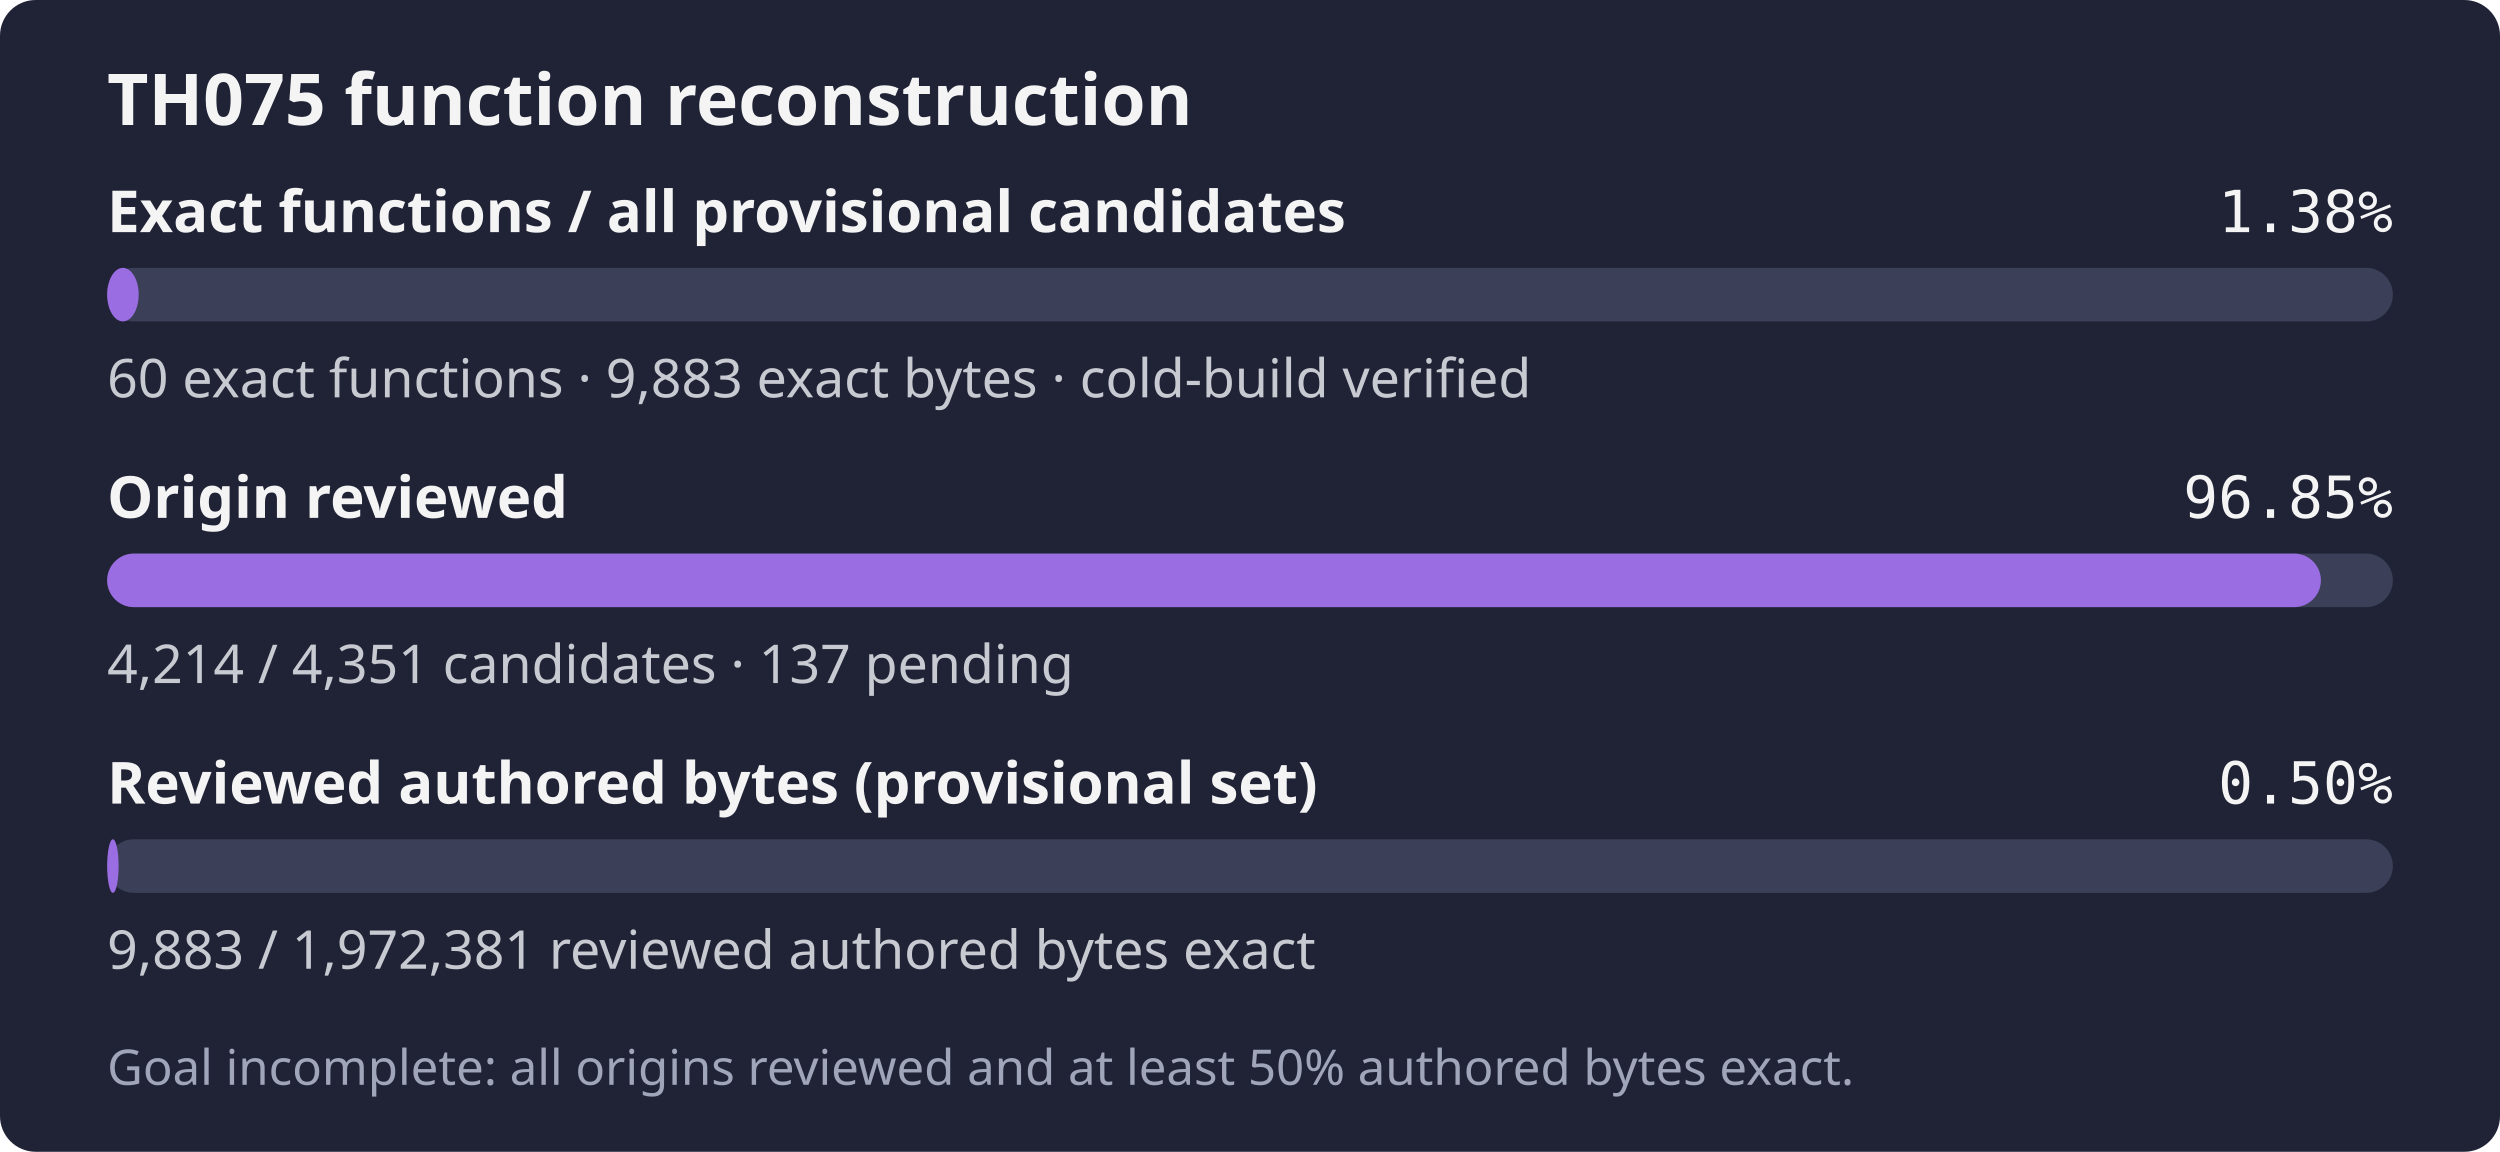
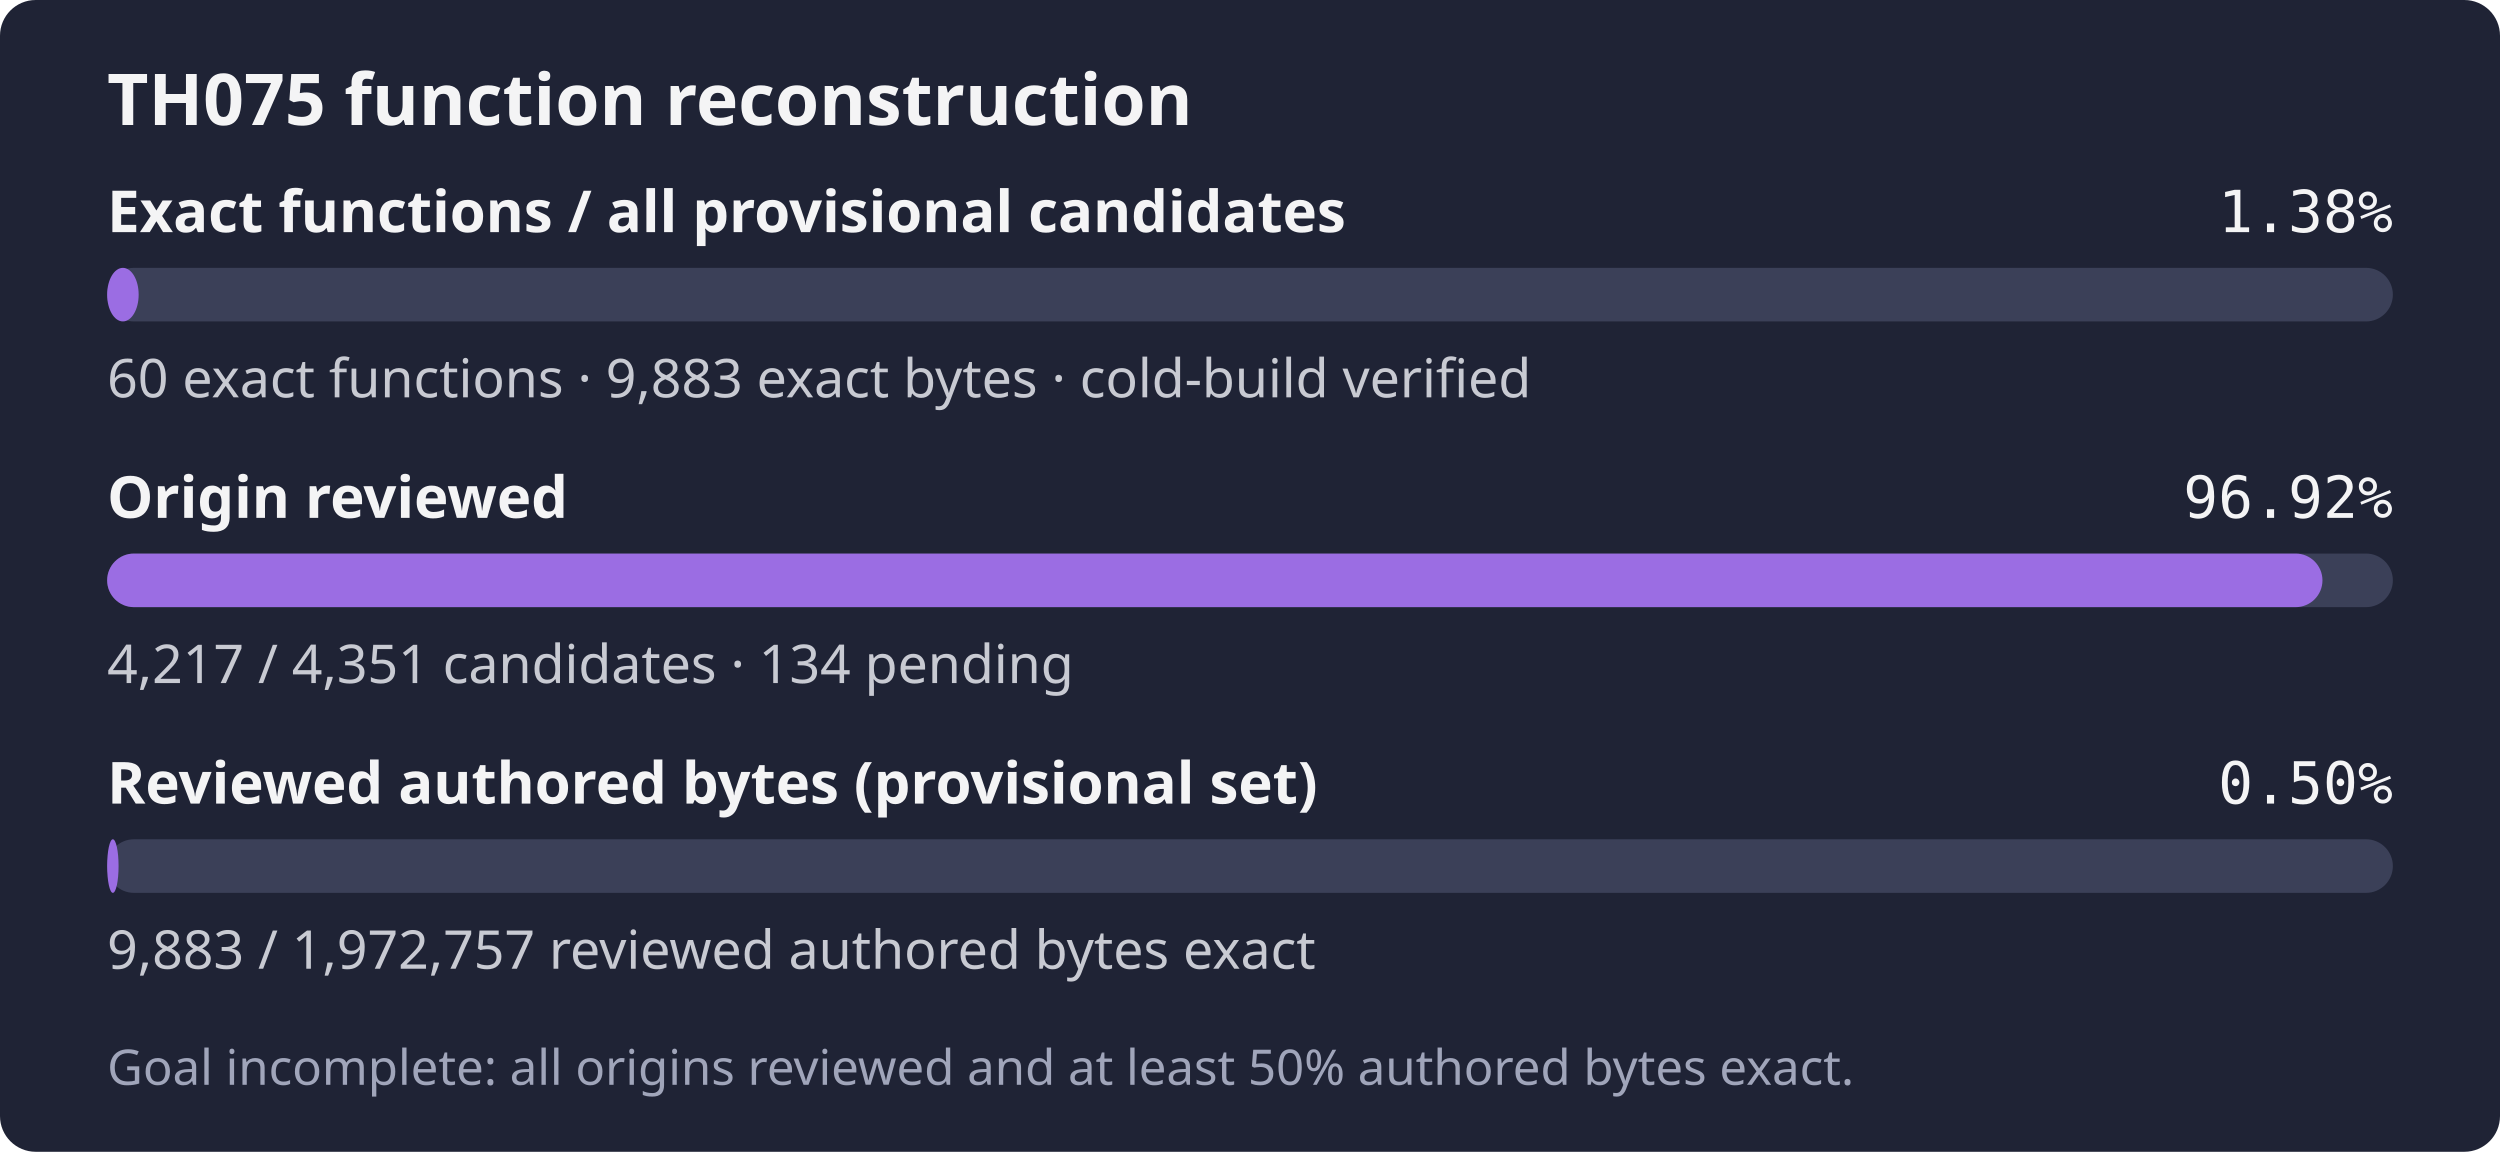
- <svg xmlns="http://www.w3.org/2000/svg" width="560" height="258" role="img" aria-label="TH075: 60 exact functions, 9,883 exact bytes; 4,214 of 4,351 candidates reviewed; Goal incomplete: all origins reviewed and at least 50% authored bytes exact.">
+ <svg xmlns="http://www.w3.org/2000/svg" width="560" height="258" role="img" aria-label="TH075: 60 exact functions, 9,883 exact bytes; 4,217 of 4,351 candidates reviewed; Goal incomplete: all origins reviewed and at least 50% authored bytes exact.">
  <rect width="560" height="258" rx="8" fill="#1f2335" />
  <text x="24" y="28" fill="#f4f4f5" font-family="sans-serif" font-size="16" font-weight="600">TH075 function reconstruction</text>
  <text x="24" y="52" fill="#f4f4f5" font-family="sans-serif" font-size="13" font-weight="600">Exact functions / all provisional candidates</text>
  <text x="536" y="52" fill="#f4f4f5" text-anchor="end" font-family="monospace" font-size="13">1.38%</text>
  <rect x="24" y="60" width="512" height="12" rx="6" fill="#3b4058" />
  <rect x="24" y="60" width="7.06" height="12" rx="6" fill="#9b6de3" />
  <text x="24" y="89" fill="#c8cad2" font-family="sans-serif" font-size="12">60 exact functions · 9,883 exact bytes · cold-build verified</text>
  <text x="24" y="116" fill="#f4f4f5" font-family="sans-serif" font-size="13" font-weight="600">Origin reviewed</text>
-   <text x="536" y="116" fill="#f4f4f5" text-anchor="end" font-family="monospace" font-size="13">96.85%</text>
+   <text x="536" y="116" fill="#f4f4f5" text-anchor="end" font-family="monospace" font-size="13">96.92%</text>
  <rect x="24" y="124" width="512" height="12" rx="6" fill="#3b4058" />
-   <rect x="24" y="124" width="495.88" height="12" rx="6" fill="#9b6de3" />
-   <text x="24" y="153" fill="#c8cad2" font-family="sans-serif" font-size="12">4,214 / 4,351 candidates · 137 pending</text>
+   <rect x="24" y="124" width="496.23" height="12" rx="6" fill="#9b6de3" />
+   <text x="24" y="153" fill="#c8cad2" font-family="sans-serif" font-size="12">4,217 / 4,351 candidates · 134 pending</text>
  <text x="24" y="180" fill="#f4f4f5" font-family="sans-serif" font-size="13" font-weight="600">Reviewed authored bytes (provisional set)</text>
  <text x="536" y="180" fill="#f4f4f5" text-anchor="end" font-family="monospace" font-size="13">0.50%</text>
  <rect x="24" y="188" width="512" height="12" rx="6" fill="#3b4058" />
-   <rect x="24" y="188" width="2.57" height="12" rx="6" fill="#9b6de3" />
-   <text x="24" y="217" fill="#c8cad2" font-family="sans-serif" font-size="12">9,883 / 1,972,381 reviewed authored bytes exact</text>
+   <rect x="24" y="188" width="2.56" height="12" rx="6" fill="#9b6de3" />
+   <text x="24" y="217" fill="#c8cad2" font-family="sans-serif" font-size="12">9,883 / 1,972,757 reviewed authored bytes exact</text>
  <text x="24" y="243" fill="#a0a5ba" font-family="sans-serif" font-size="11">Goal incomplete: all origins reviewed and at least 50% authored bytes exact.</text>
</svg>
